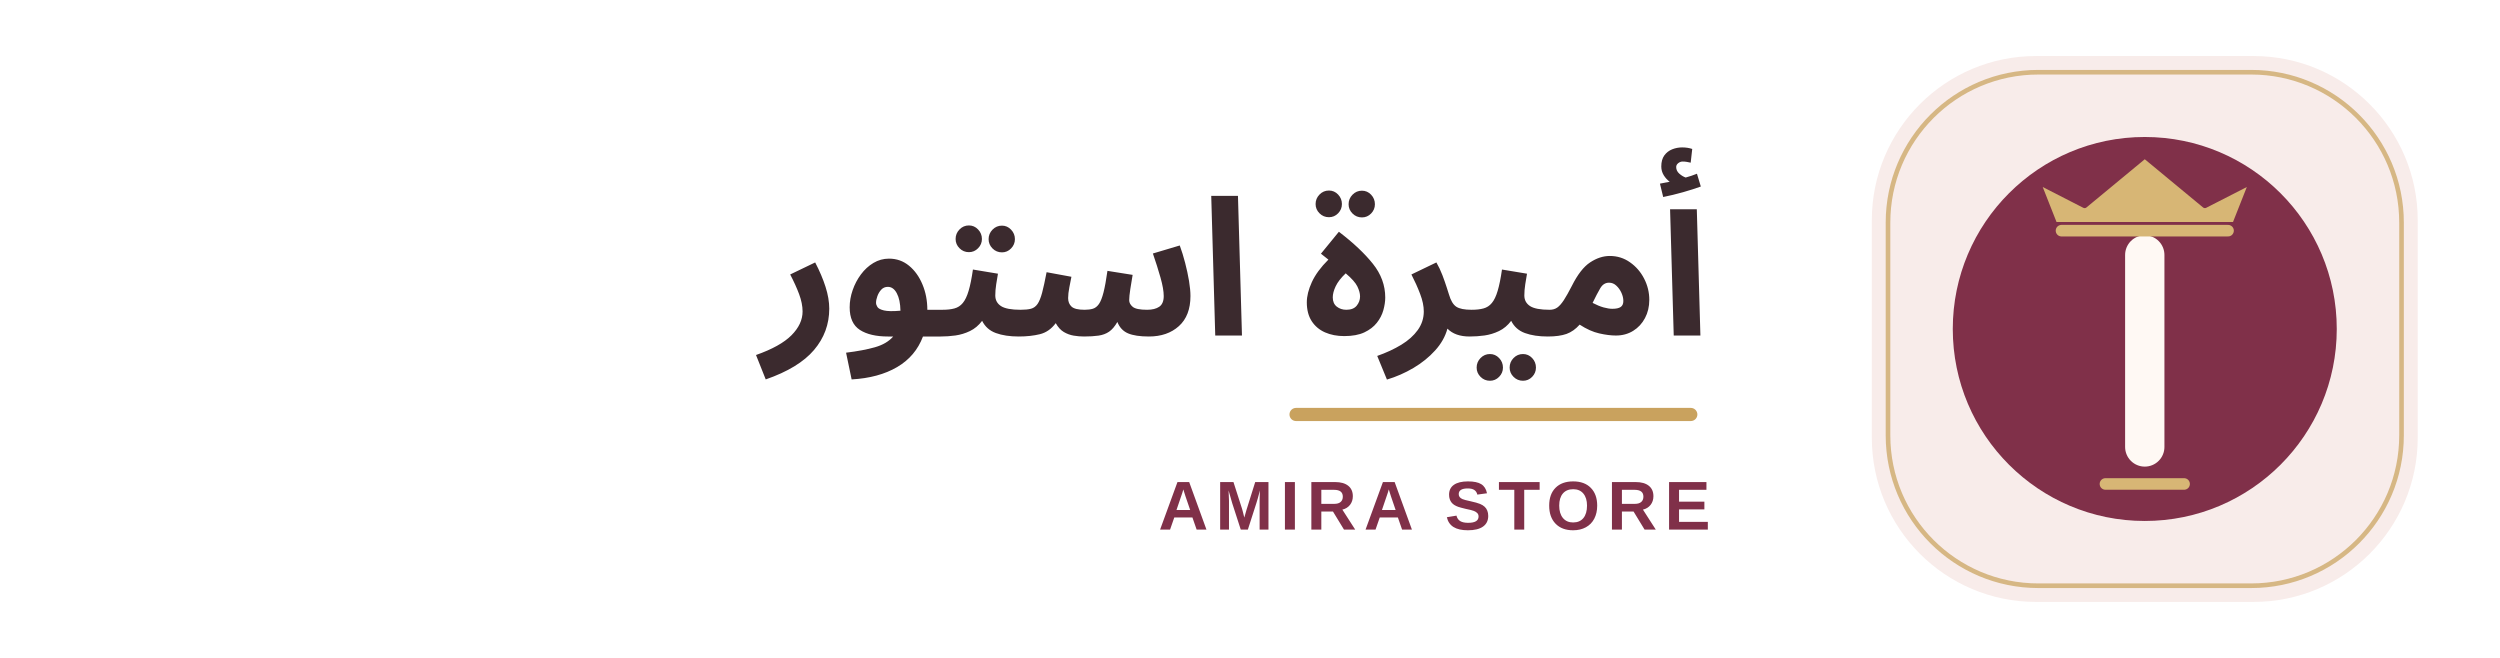
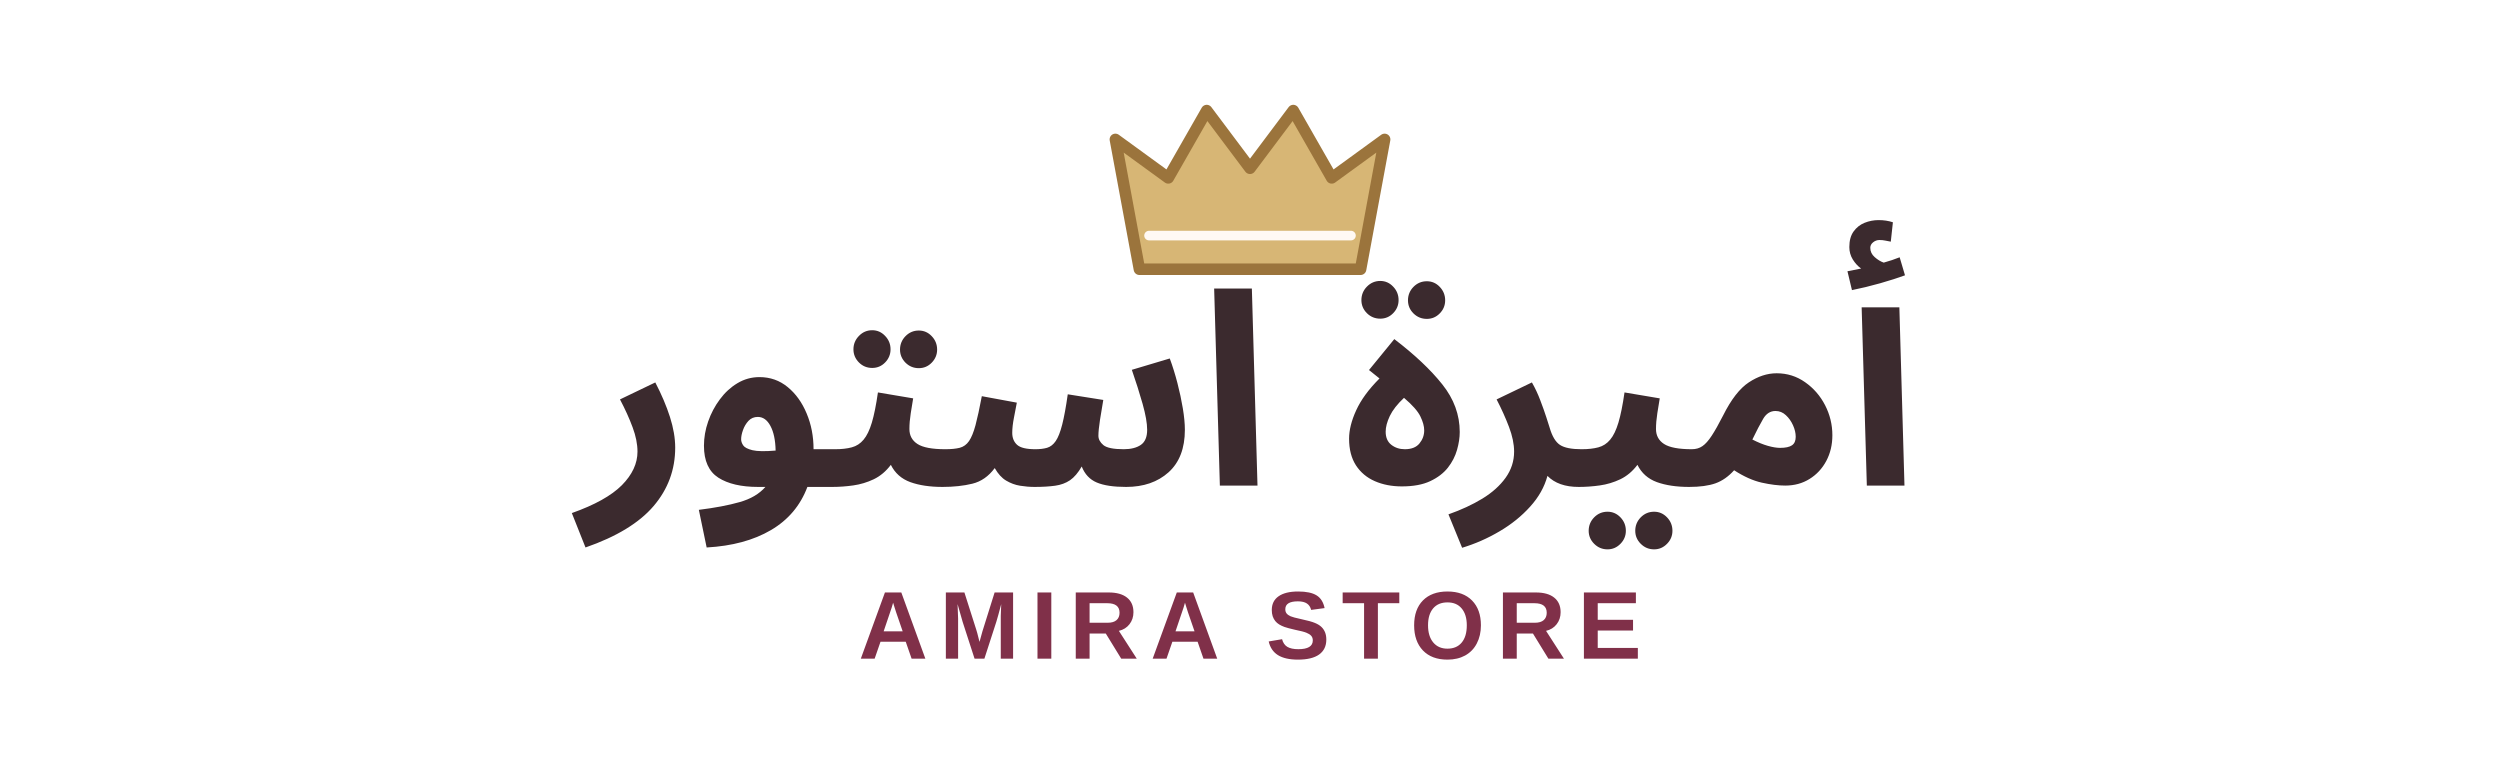
- <svg xmlns="http://www.w3.org/2000/svg" viewBox="0 0 760 200" role="img" aria-label="أميرة استور">
-   <g transform="translate(562,10) scale(0.3516)">
-     <rect x="20" y="20" width="472" height="472" rx="142" fill="#F8ECEA" />
-     <rect x="34" y="34" width="444" height="444" rx="130" fill="none" stroke="#C9A25E" stroke-opacity="0.72" stroke-width="4" />
-     <circle cx="256" cy="256" r="166" fill="#803049" />
-     <path d="M256 192v166" fill="none" stroke="#FFF9F4" stroke-width="34" stroke-linecap="round" />
-     <path d="M178 166 163 128l41 21 52-43 52 43 41-21-15 38H178Z" fill="#D7B675" stroke="#803049" stroke-width="5" stroke-linejoin="round" />
-     <path d="M184 171h144" fill="none" stroke="#D7B675" stroke-width="10" stroke-linecap="round" />
-     <path d="M222 390h68" fill="none" stroke="#D7B675" stroke-width="10" stroke-linecap="round" />
+ <svg xmlns="http://www.w3.org/2000/svg" viewBox="0 0 520 160" role="img" aria-label="أميرة استور، AMIRA STORE">
+   <g transform="translate(-12 0)">
+     <path d="m244 29 11 8 8-14 9 12 9-12 8 14 11-8-5 27h-46l-5-27Z" fill="#D7B675" stroke="#9B743C" stroke-linejoin="round" stroke-width="2.4" />
+     <path d="M251 49h42" fill="none" stroke="#FFF9F4" stroke-linecap="round" stroke-width="2" />
  </g>
-   <text x="520" y="102" text-anchor="end" font-family="Cairo, 'Noto Sans Arabic', 'Segoe UI', Tahoma, sans-serif" font-size="58" font-weight="800" fill="#3B2A2E">أميرة استور</text>
-   <path d="M394 126h120" stroke="#C9A25E" stroke-width="4" stroke-linecap="round" />
-   <text x="520" y="161" text-anchor="end" font-family="Arial, 'Segoe UI', sans-serif" font-size="21" font-weight="600" letter-spacing="2.2" fill="#803049">AMIRA STORE</text>
+   <text x="260" y="101" text-anchor="middle" font-family="Cairo, 'Noto Sans Arabic', 'Segoe UI', Tahoma, sans-serif" font-size="56" font-weight="800" fill="#3B2A2E">أميرة استور</text>
+   <text x="260" y="137" text-anchor="middle" font-family="Arial, 'Segoe UI', sans-serif" font-size="20" font-weight="600" letter-spacing="2.4" fill="#803049">AMIRA STORE</text>
</svg>
